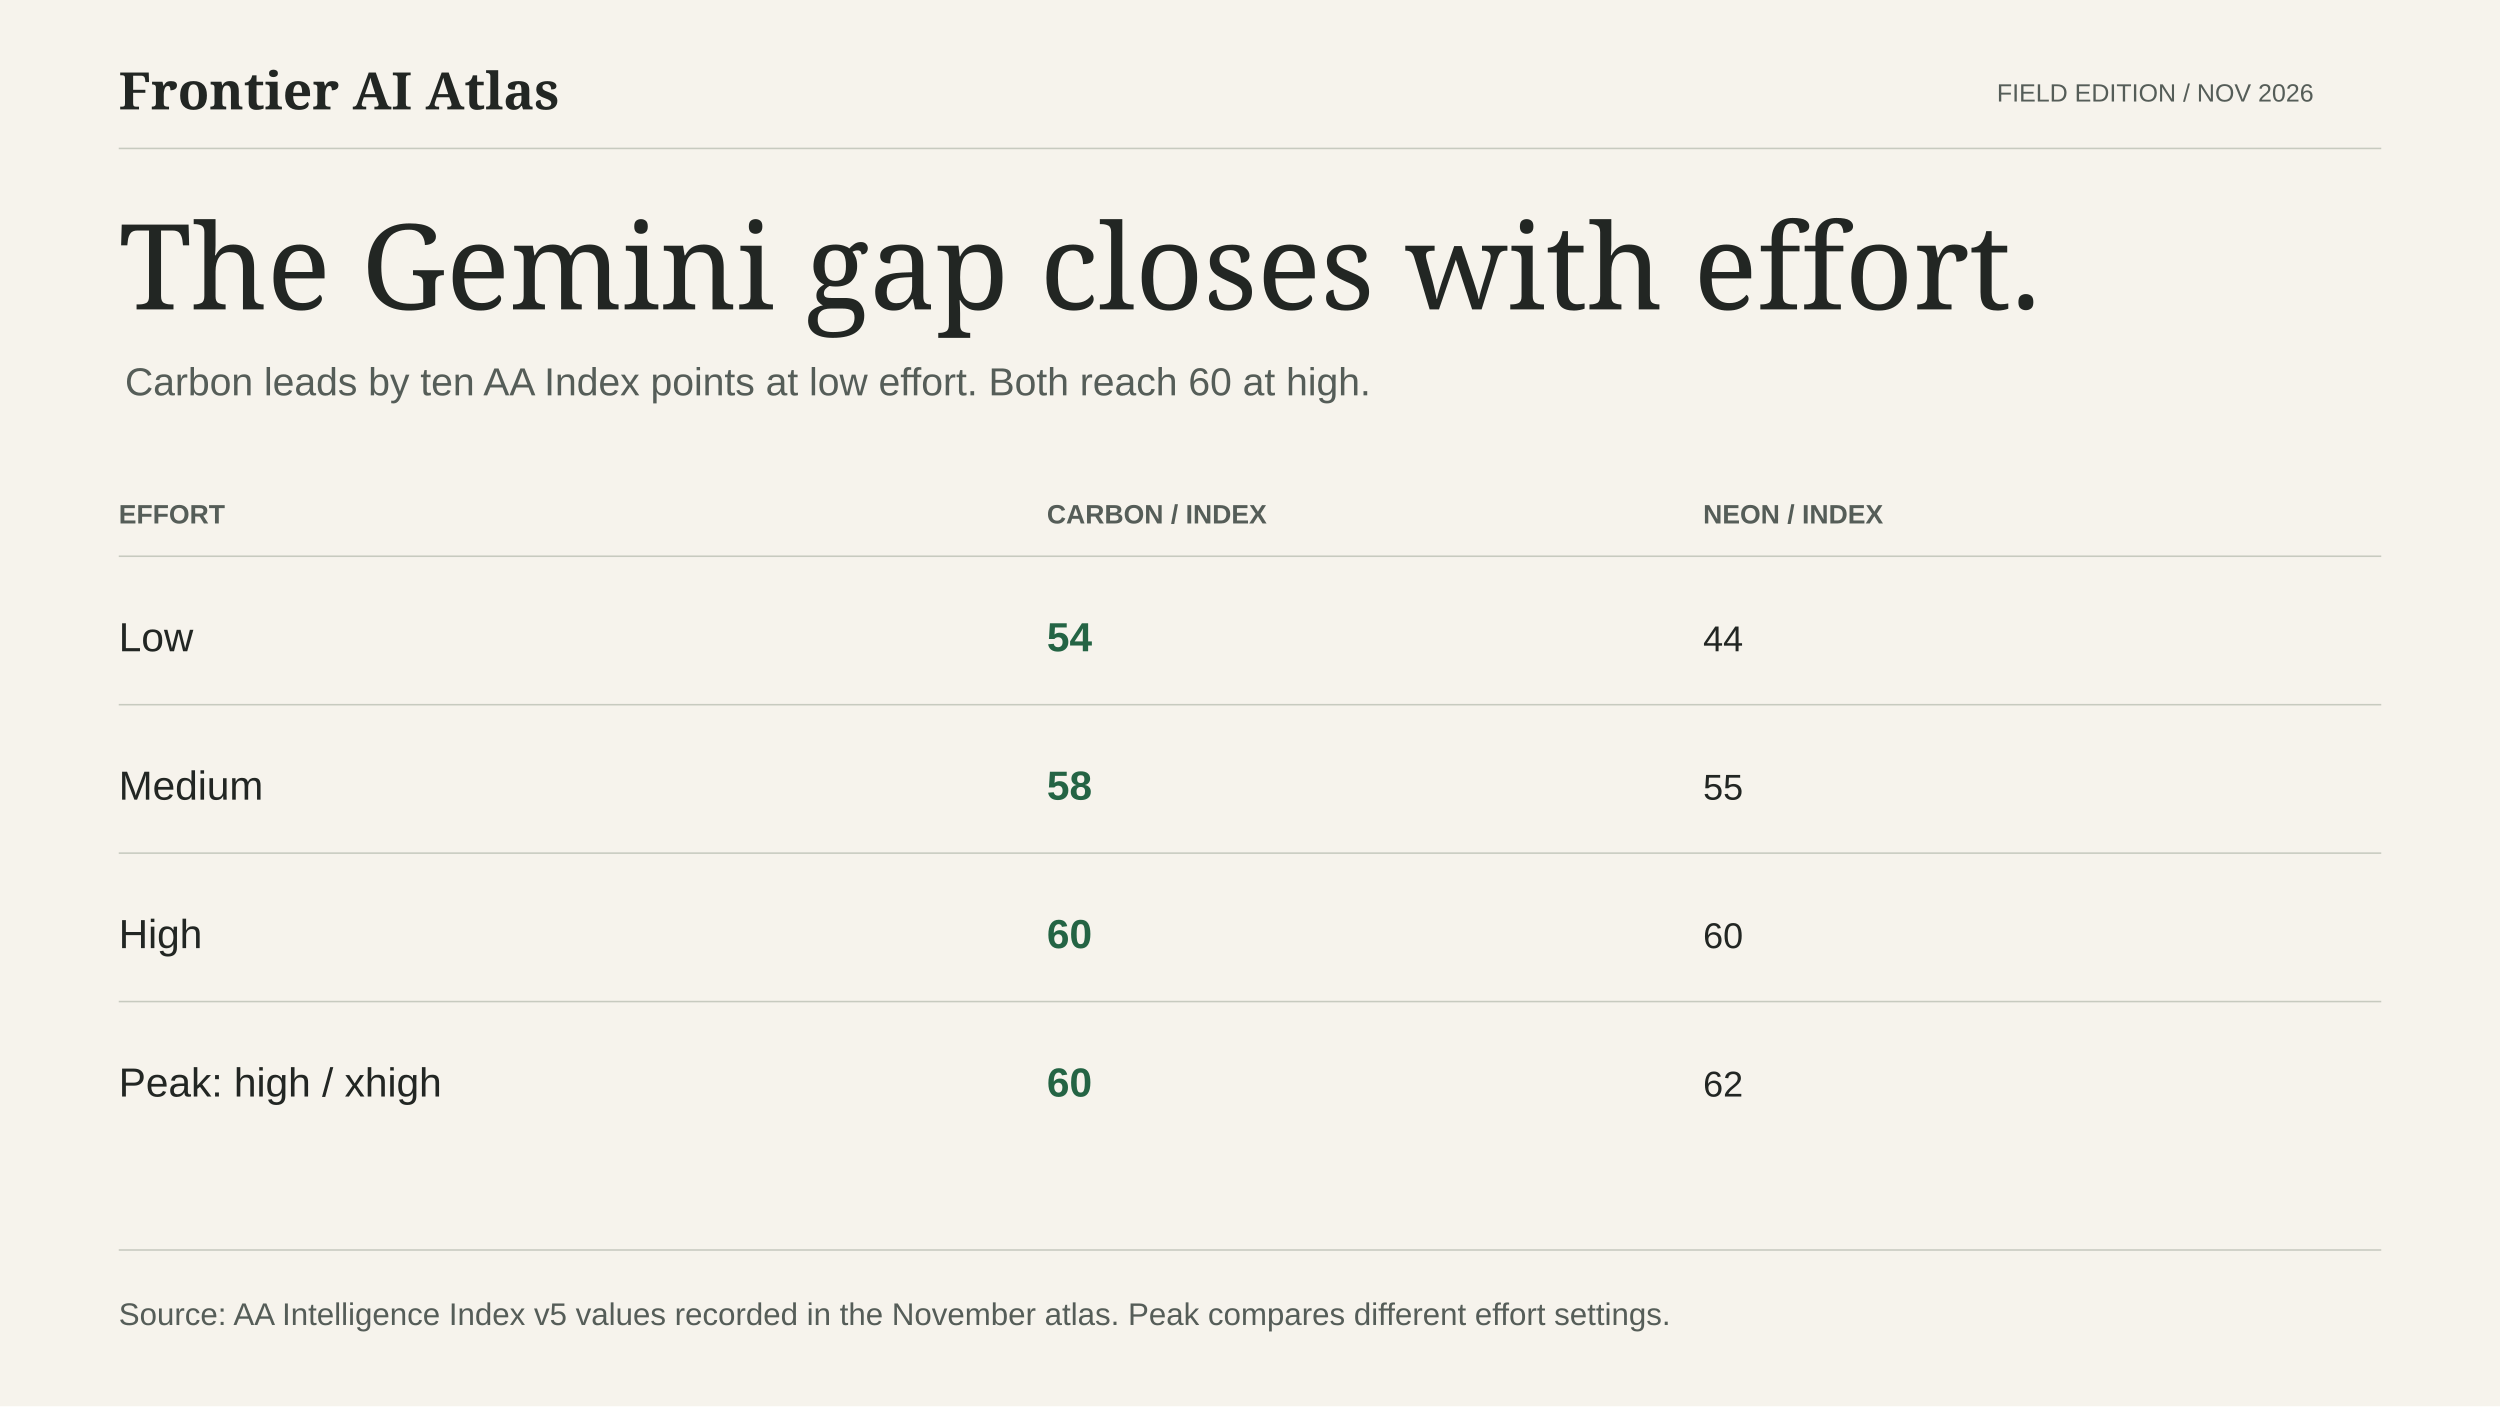
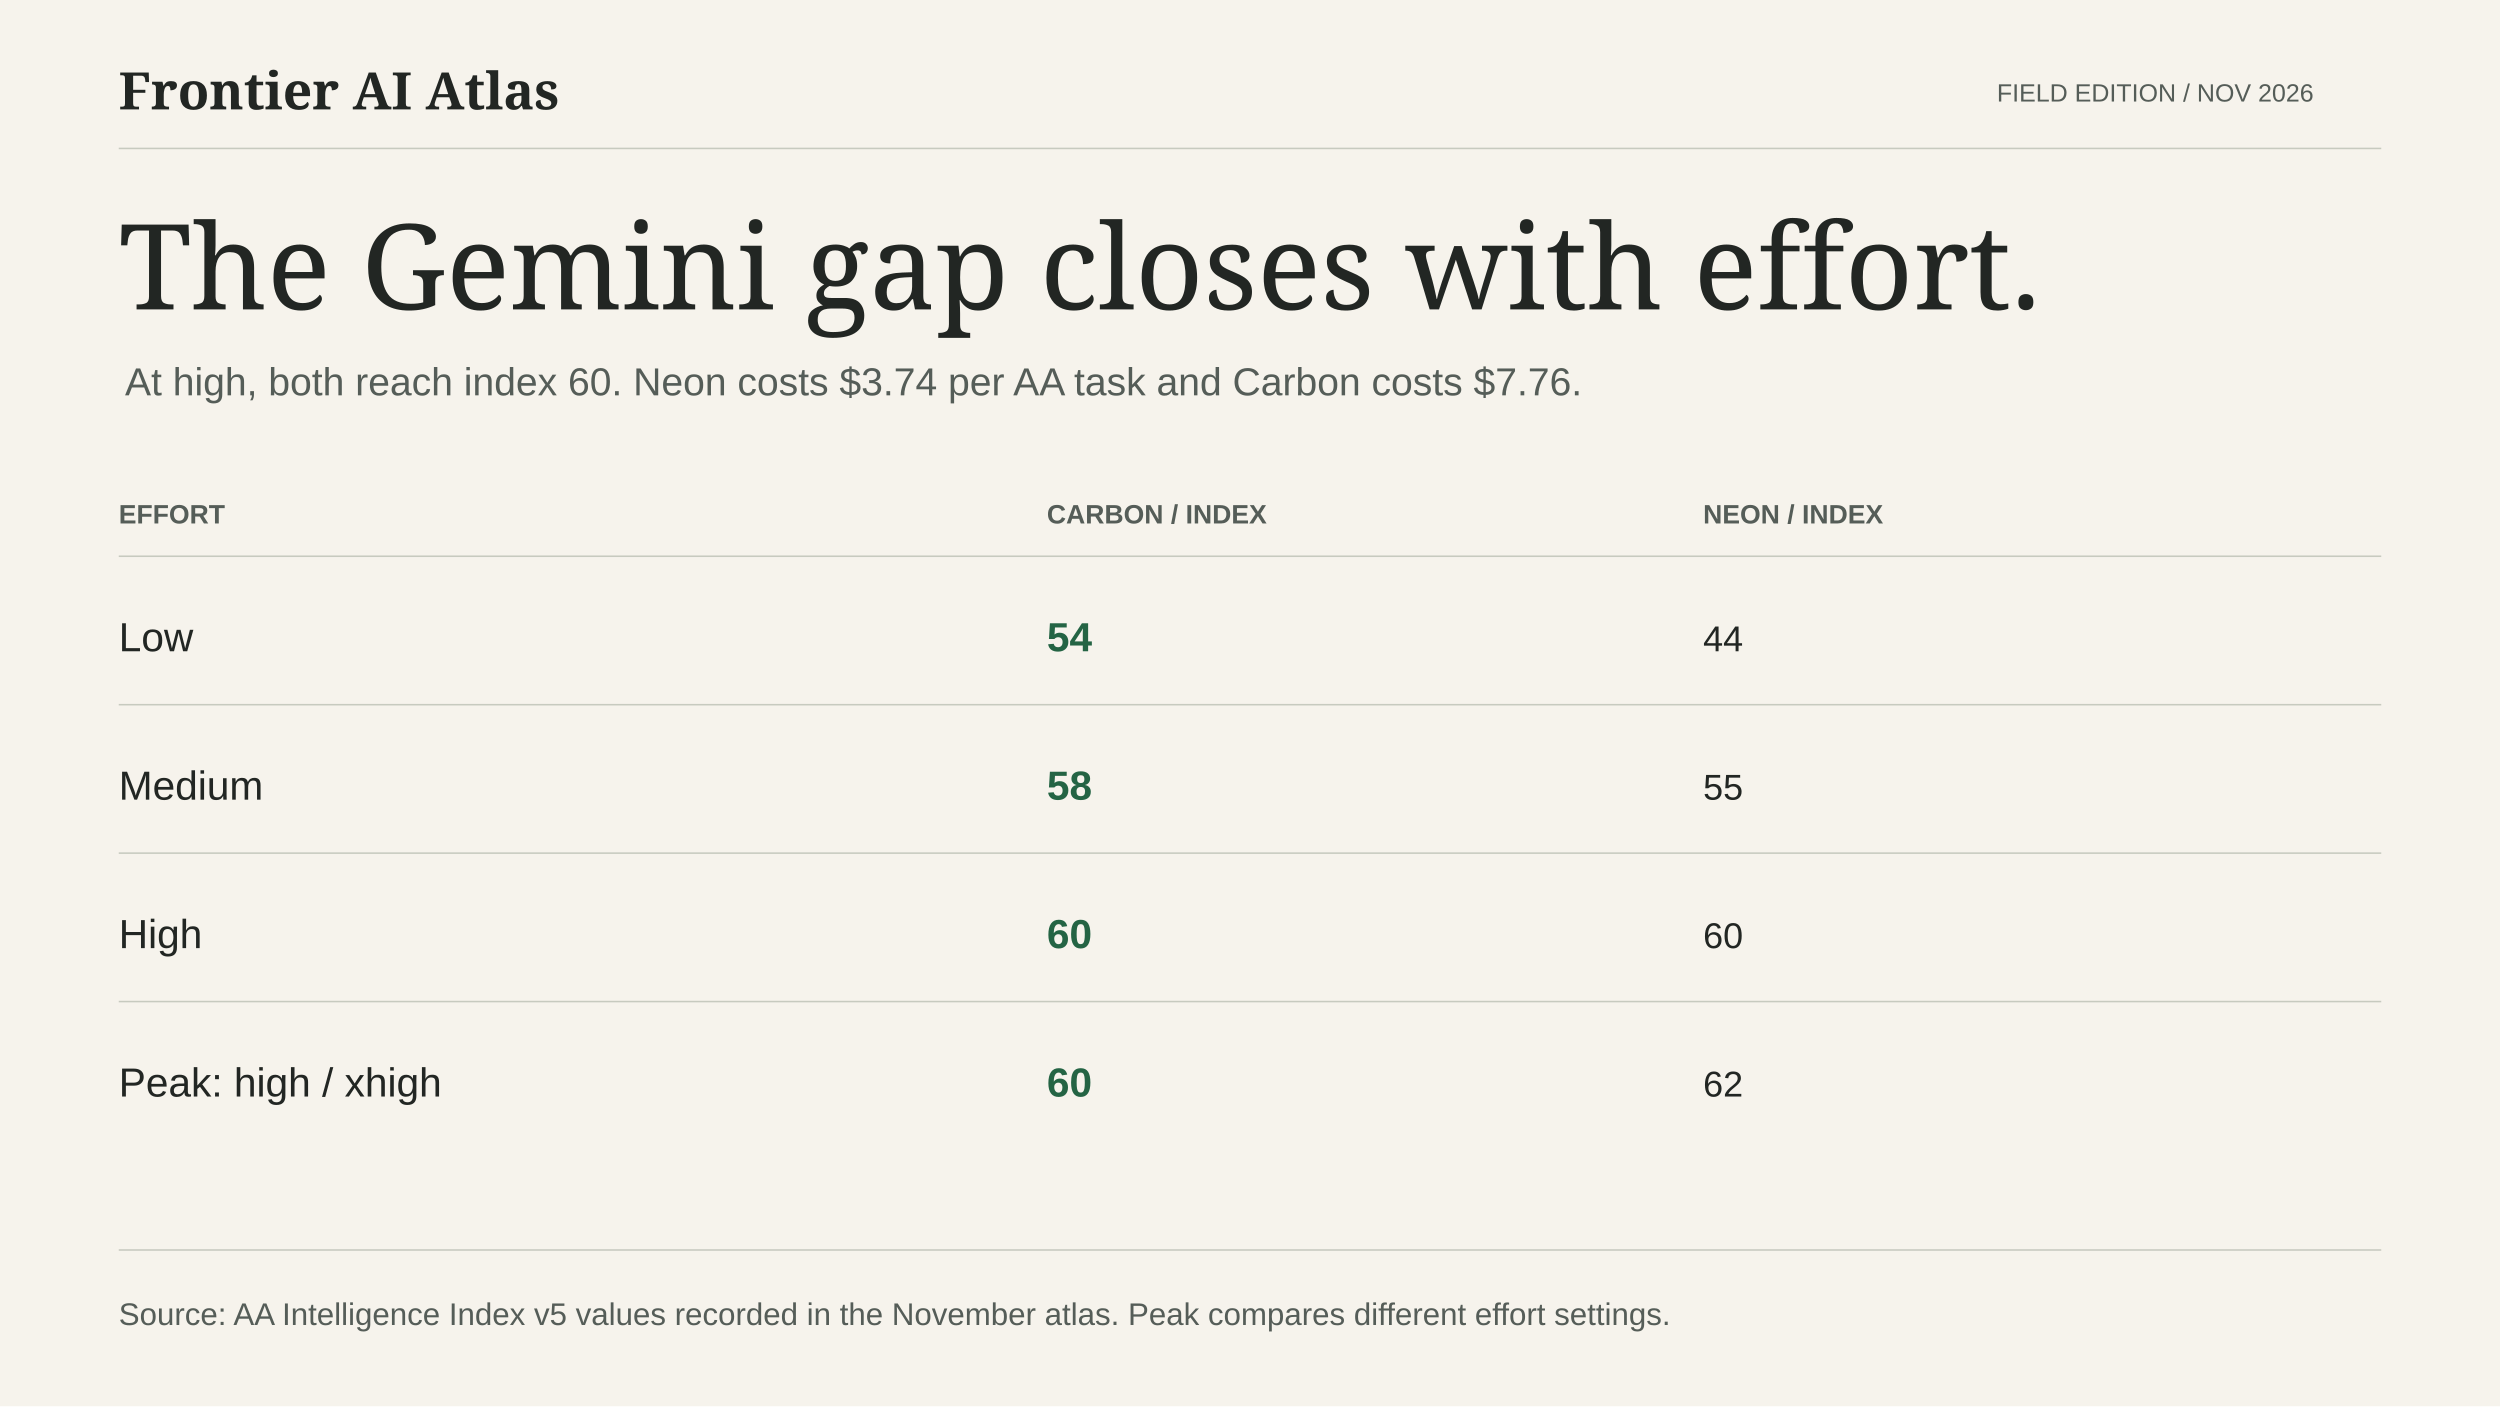
<svg xmlns="http://www.w3.org/2000/svg" width="1600" height="900" viewBox="0 0 1600 900" role="img">
  <rect width="1600" height="900" fill="#F6F3EC" />
  <text x="76" y="70" font-family="Georgia,serif" font-size="33" font-weight="650" fill="#222623">Frontier AI Atlas</text>
  <text x="1278" y="65" font-family="Segoe UI,Arial,sans-serif" font-size="16" font-weight="400" fill="#555D58">FIELD EDITION  /  NOV 2026</text>
  <path d="M76 95 H1524" stroke="#C7CABF" />
  <text x="76" y="198" font-family="Georgia,serif" font-size="76" font-weight="400" fill="#222623">The Gemini gap closes with effort.</text>
-   <text x="80" y="253" font-family="Segoe UI,Arial,sans-serif" font-size="25" font-weight="400" fill="#555D58">Carbon leads by ten AA Index points at low effort. Both reach 60 at high.</text>
+   <text x="80" y="253" font-family="Segoe UI,Arial,sans-serif" font-size="25" font-weight="400" fill="#555D58">At high, both reach index 60. Neon costs $3.74 per AA task and Carbon costs $7.76.</text>
  <text x="76" y="335" font-family="Segoe UI,Arial,sans-serif" font-size="17" font-weight="650" fill="#555D58">EFFORT</text>
  <text x="670" y="335" font-family="Segoe UI,Arial,sans-serif" font-size="17" font-weight="650" fill="#555D58">CARBON / INDEX</text>
  <text x="1090" y="335" font-family="Segoe UI,Arial,sans-serif" font-size="17" font-weight="650" fill="#555D58">NEON / INDEX</text>
  <path d="M76 356 H1524" stroke="#C7CABF" />
  <text x="76" y="416.8" font-family="Segoe UI,Arial,sans-serif" font-size="26" font-weight="400" fill="#222623">Low</text>
  <text x="670" y="416.8" font-family="Segoe UI,Arial,sans-serif" font-size="26" font-weight="650" fill="#246444">54</text>
  <text x="1090" y="416.8" font-family="Segoe UI,Arial,sans-serif" font-size="23" font-weight="400" fill="#222623">44</text>
  <path d="M76 451 H1524" stroke="#C7CABF" />
  <text x="76" y="511.8" font-family="Segoe UI,Arial,sans-serif" font-size="26" font-weight="400" fill="#222623">Medium</text>
  <text x="670" y="511.8" font-family="Segoe UI,Arial,sans-serif" font-size="26" font-weight="650" fill="#246444">58</text>
  <text x="1090" y="511.8" font-family="Segoe UI,Arial,sans-serif" font-size="23" font-weight="400" fill="#222623">55</text>
  <path d="M76 546 H1524" stroke="#C7CABF" />
  <text x="76" y="606.8" font-family="Segoe UI,Arial,sans-serif" font-size="26" font-weight="400" fill="#222623">High</text>
  <text x="670" y="606.8" font-family="Segoe UI,Arial,sans-serif" font-size="26" font-weight="650" fill="#246444">60</text>
  <text x="1090" y="606.8" font-family="Segoe UI,Arial,sans-serif" font-size="23" font-weight="400" fill="#222623">60</text>
  <path d="M76 641 H1524" stroke="#C7CABF" />
  <text x="76" y="701.8" font-family="Segoe UI,Arial,sans-serif" font-size="26" font-weight="400" fill="#222623">Peak: high / xhigh</text>
  <text x="670" y="701.8" font-family="Segoe UI,Arial,sans-serif" font-size="26" font-weight="650" fill="#246444">60</text>
  <text x="1090" y="701.8" font-family="Segoe UI,Arial,sans-serif" font-size="23" font-weight="400" fill="#222623">62</text>
  <path d="M76 800 H1524" stroke="#C7CABF" />
  <text x="76" y="848" font-family="Segoe UI,Arial,sans-serif" font-size="20" font-weight="400" fill="#555D58">Source: AA Intelligence Index v5 values recorded in the November atlas. Peak compares different effort settings.</text>
</svg>
